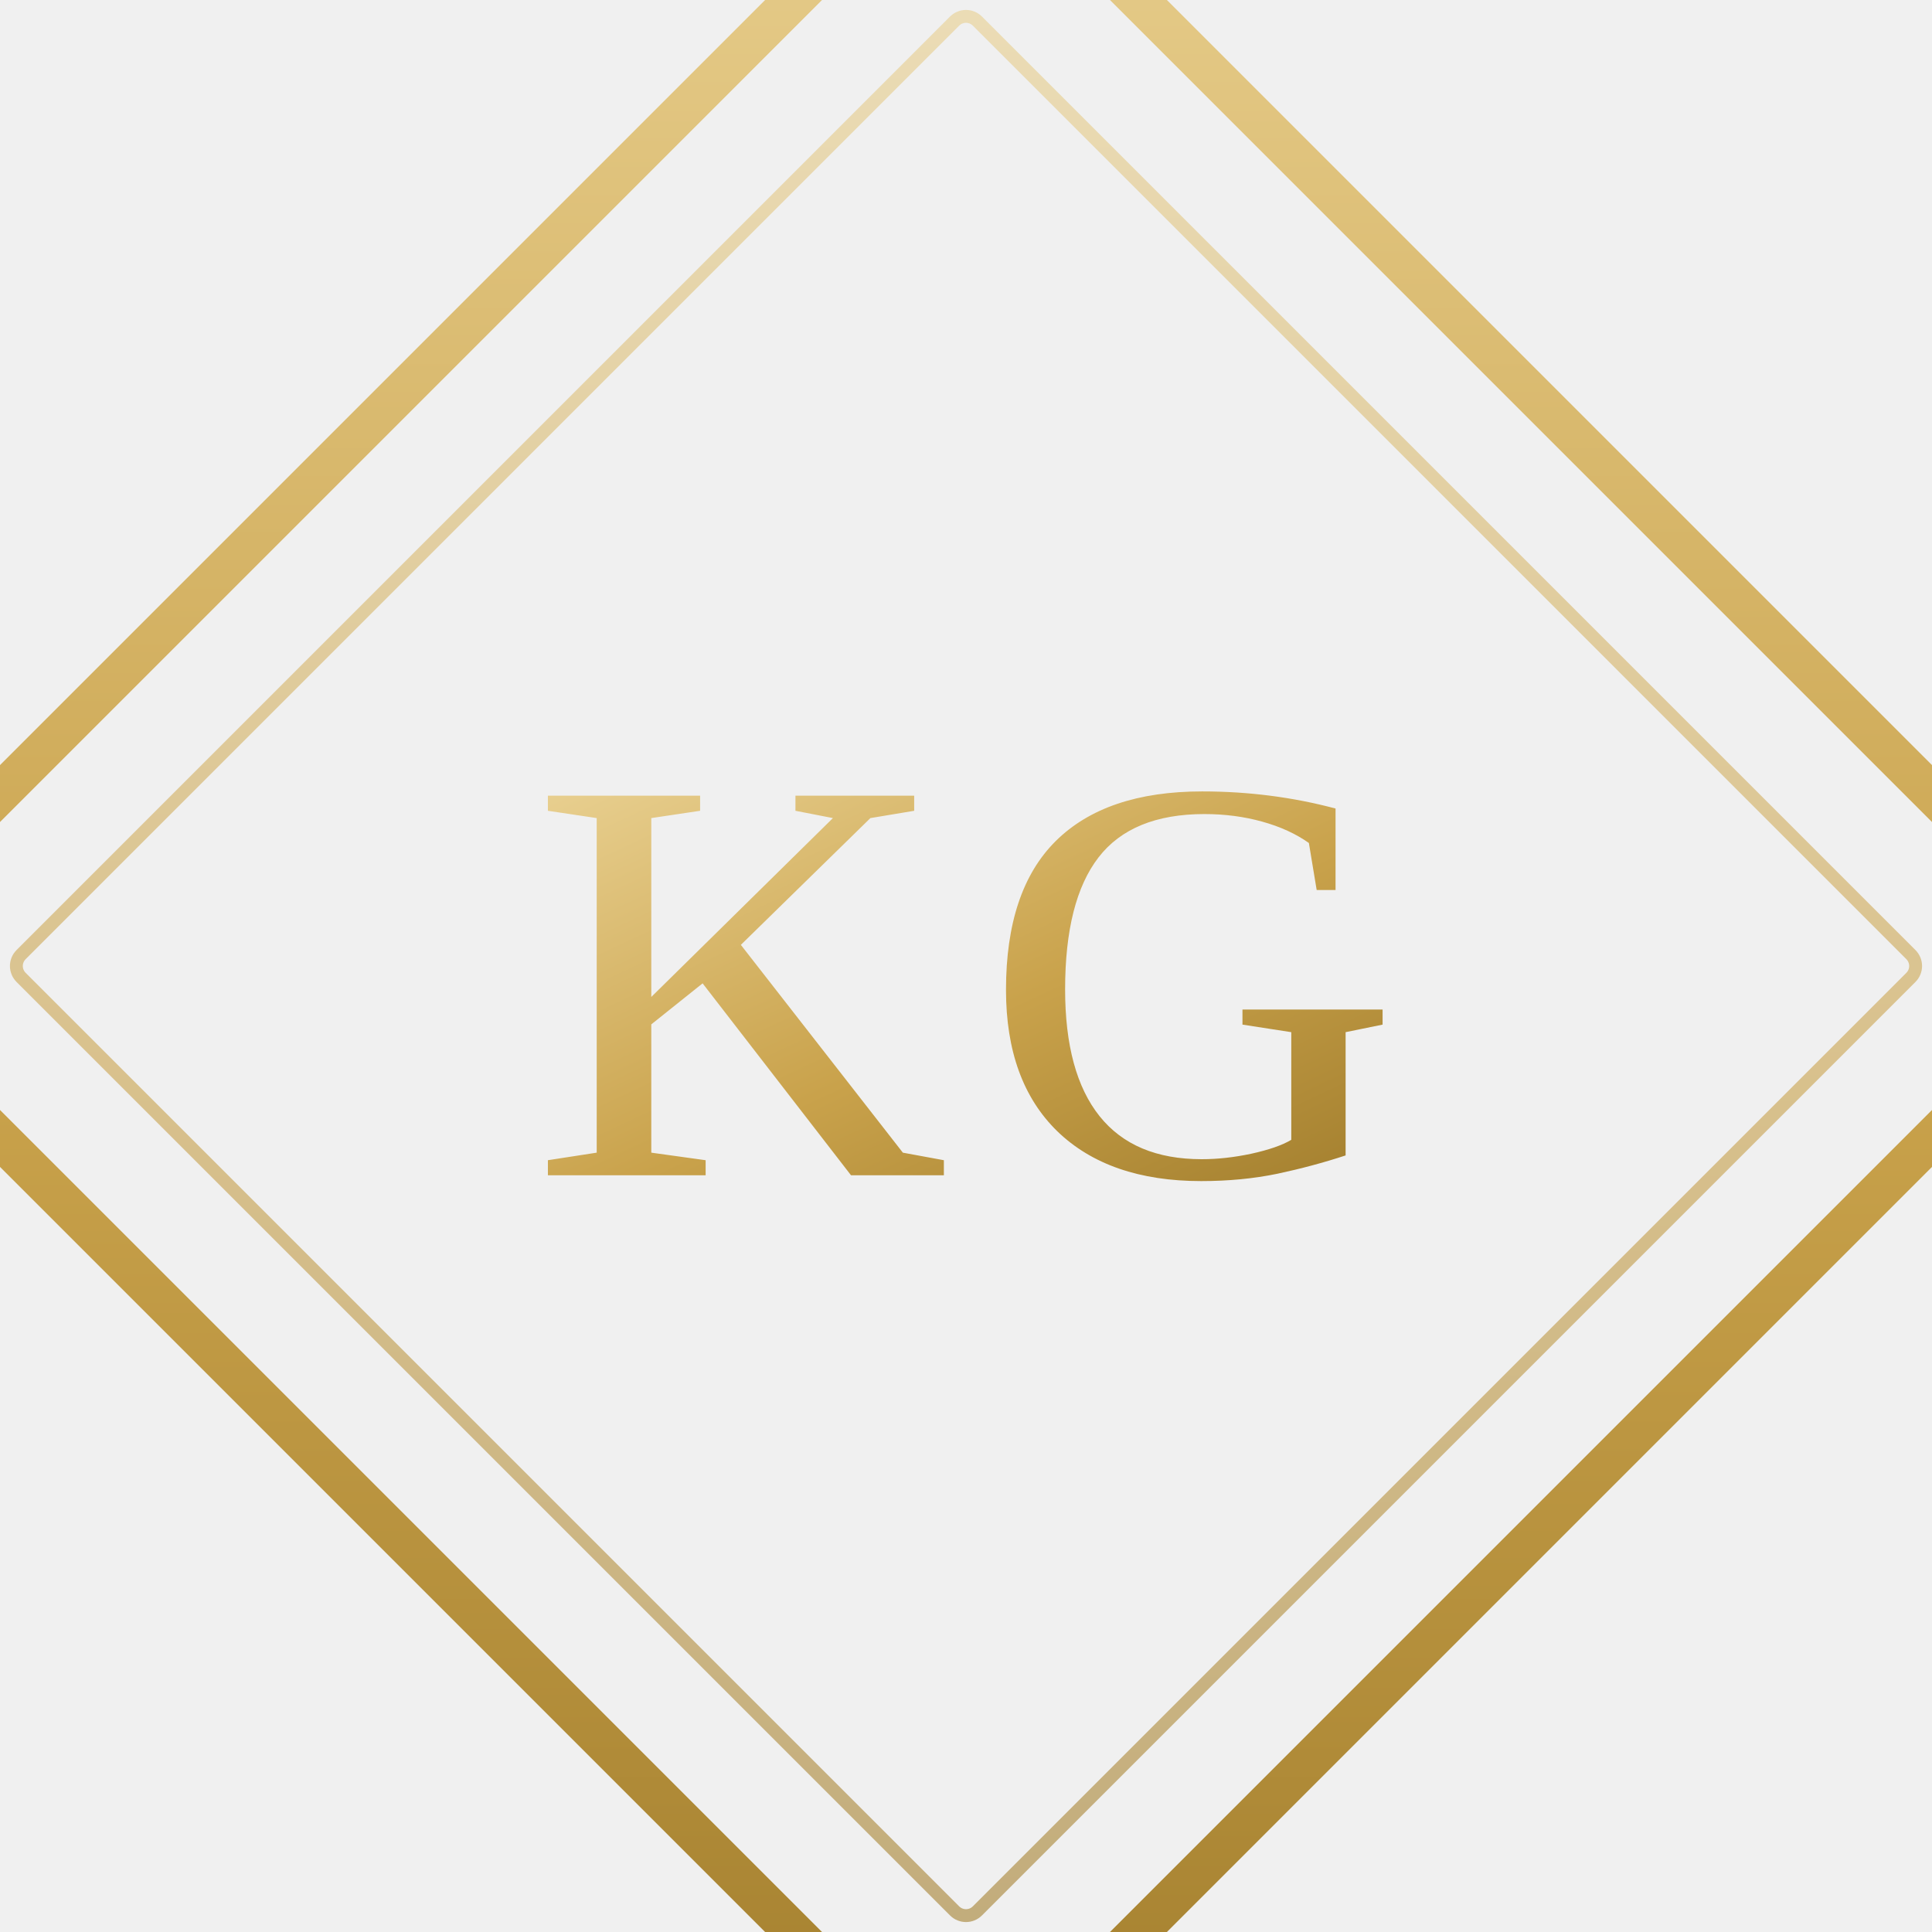
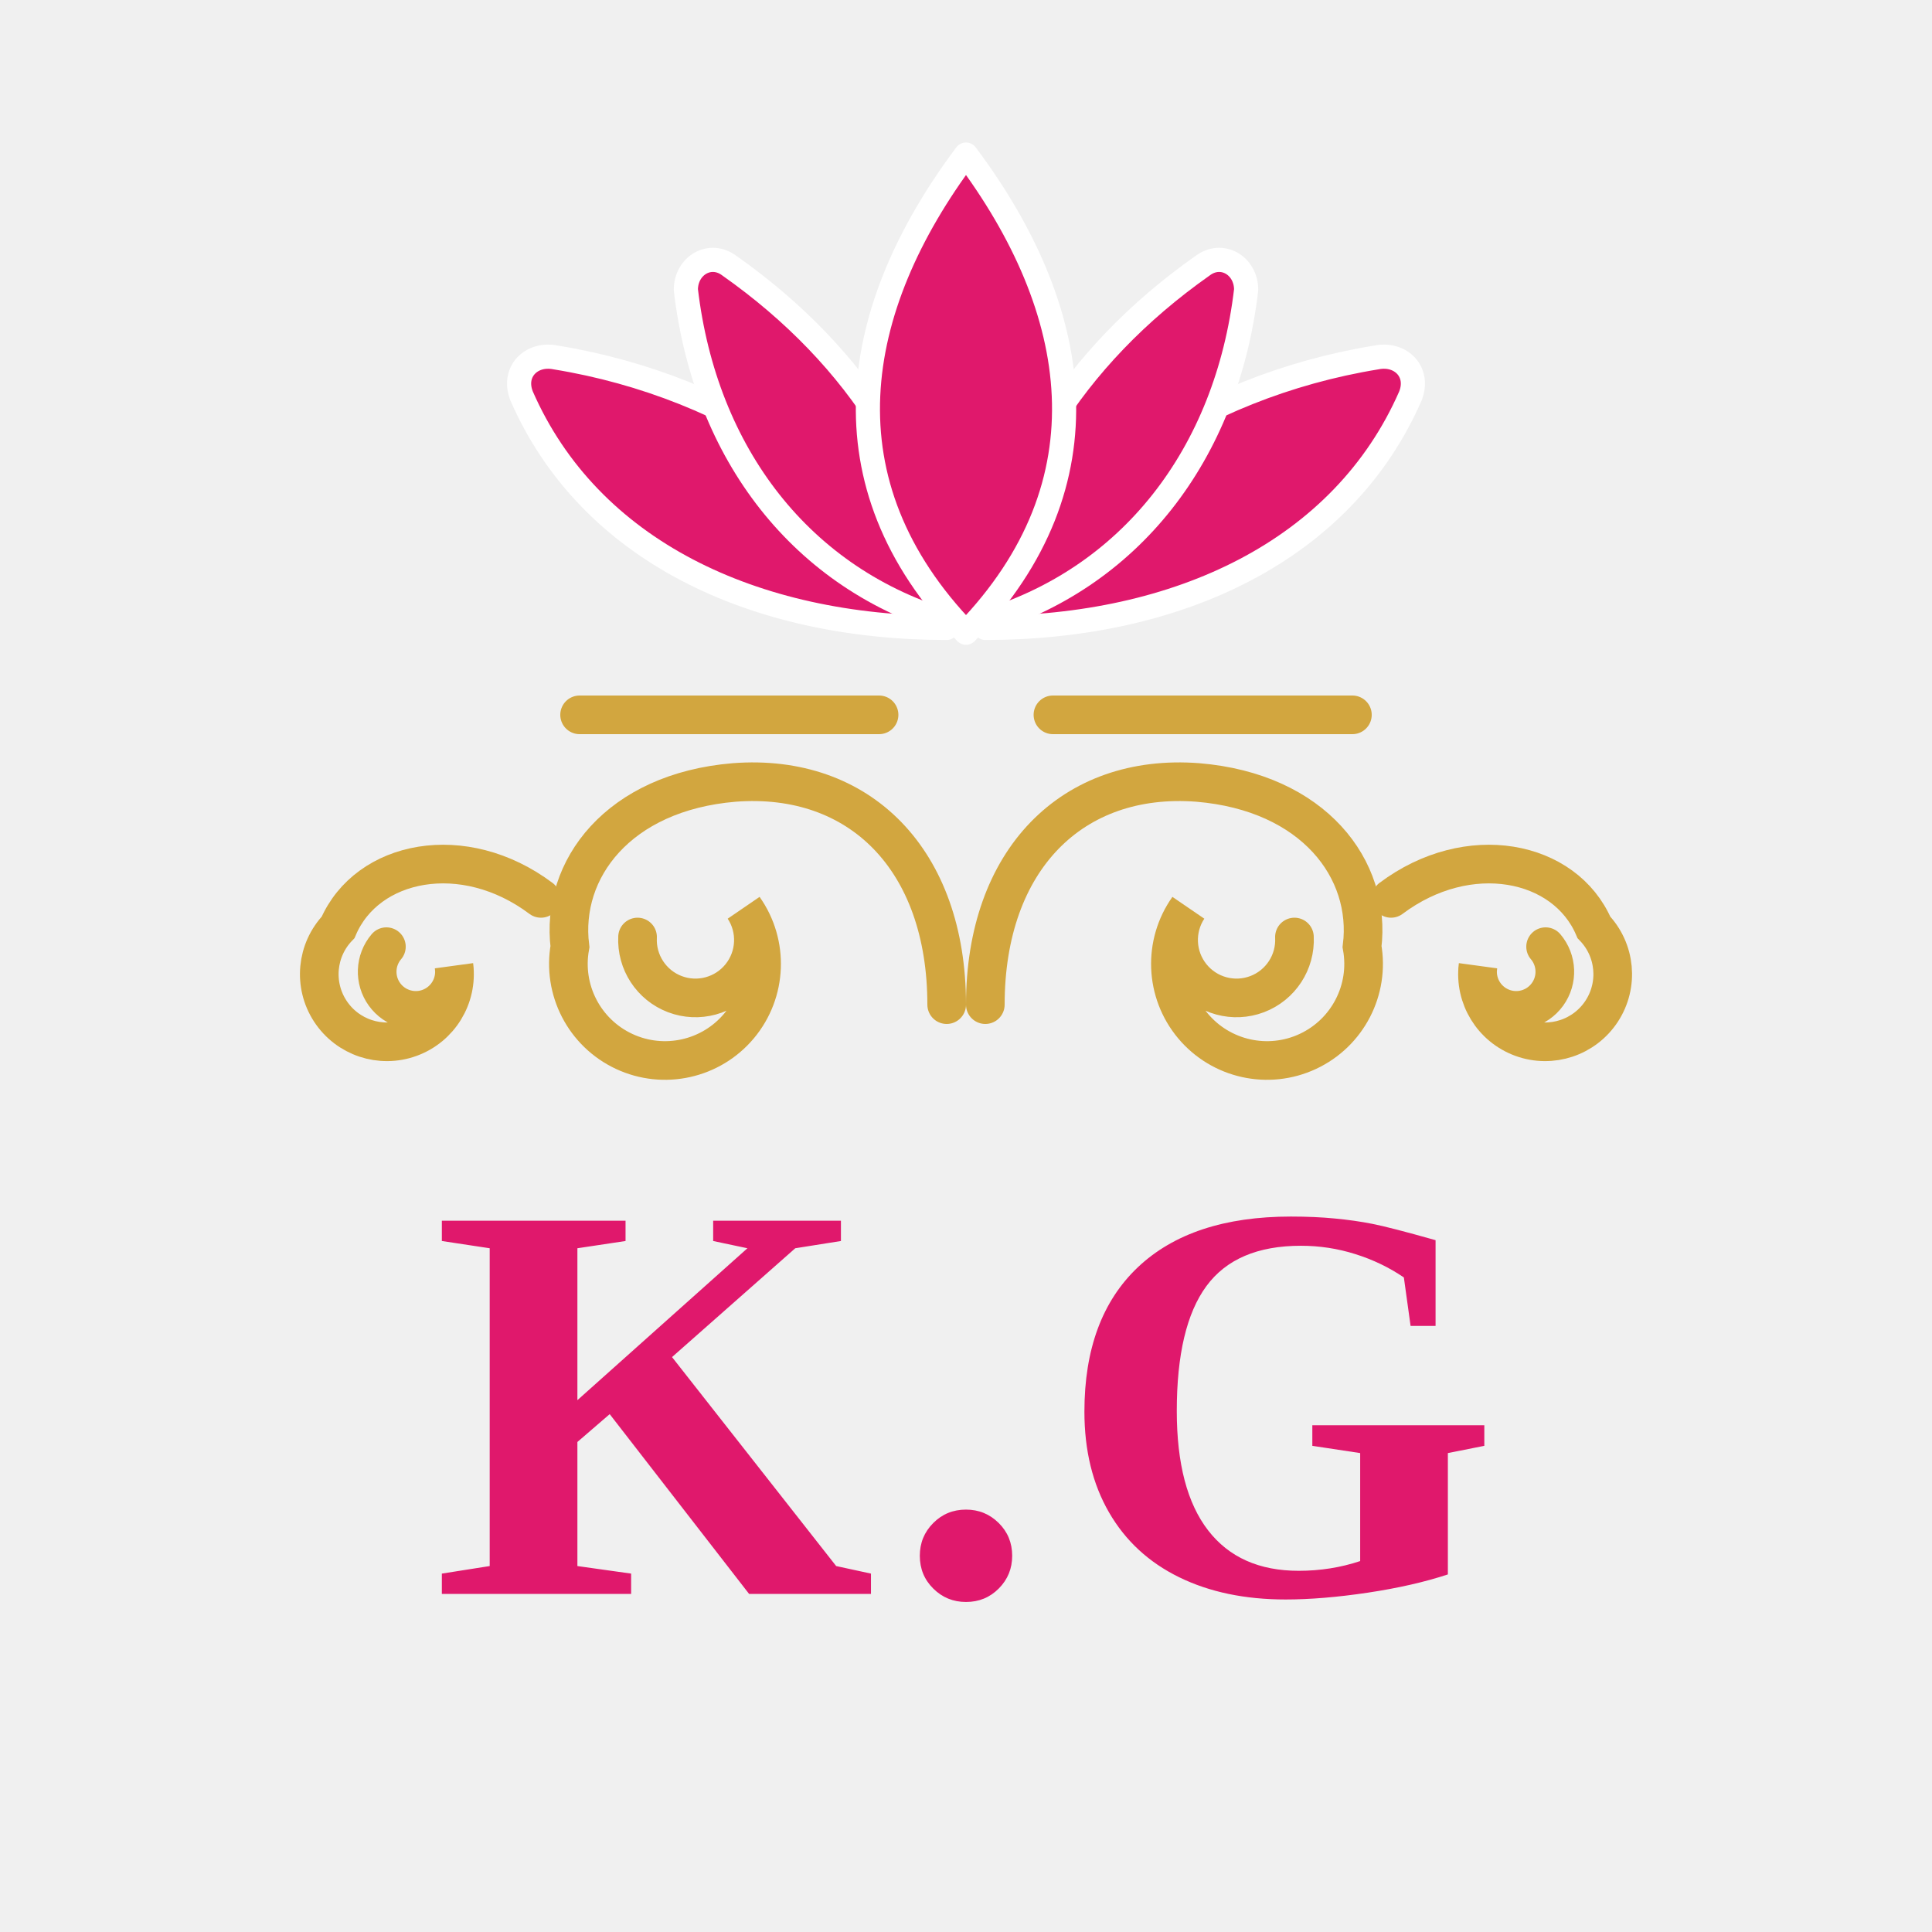
- <svg xmlns="http://www.w3.org/2000/svg" viewBox="0 0 120 120">
-   <defs>
-     <linearGradient id="kgGold" x1="0" y1="0" x2="1" y2="1">
-       <stop offset="0%" stop-color="#e8cf8f" />
-       <stop offset="55%" stop-color="#c9a24b" />
-       <stop offset="100%" stop-color="#a37f2e" />
-     </linearGradient>
-   </defs>
-   <rect x="10" y="10" width="100" height="100" rx="2" transform="rotate(45 60 60)" fill="none" stroke="url(#kgGold)" stroke-width="2.5" />
-   <rect x="18" y="18" width="84" height="84" rx="1" transform="rotate(45 60 60)" fill="none" stroke="url(#kgGold)" stroke-width="0.8" opacity="0.6" />
-   <text x="60" y="73" text-anchor="middle" font-family="Marcellus, 'Times New Roman', serif" font-size="36" letter-spacing="2" fill="url(#kgGold)">KG</text>
+ <svg xmlns="http://www.w3.org/2000/svg" viewBox="0 0 400 400">
+   <g fill="#E0186C" stroke="#ffffff" stroke-width="5" stroke-linejoin="round">
+     <path d="M196 130 C 156 130 122 114 108 82 C 106 77 110 73 115 74 C 152 80 184 102 196 130 Z" />
+     <path d="M204 130 C 244 130 278 114 292 82 C 294 77 290 73 285 74 C 248 80 216 102 204 130 Z" />
+     <path d="M197 129 C 166 120 146 94 142 60 C 142 55 147 52 151 55 C 178 74 194 100 197 129 Z" />
+     <path d="M203 129 C 234 120 254 94 258 60 C 258 55 253 52 249 55 C 222 74 206 100 203 129 Z" />
+     <path d="M200 32 C 176 64 170 100 200 131 C 230 100 224 64 200 32 Z" />
+   </g>
+   <g fill="none" stroke="#D2A63F" stroke-width="8" stroke-linecap="round">
+     <path d="M120 148 L 182 148" />
+     <path d="M218 148 L 280 148" />
+     <path d="M196 208 C 196 178 178 160 152 162 C 128 164 116 180 118 196 A 20 20 0 1 0 154 188 A 12 12 0 1 1 132 194" />
+     <path d="M204 208 C 204 178 222 160 248 162 C 272 164 284 180 282 196 A 20 20 0 1 1 246 188 A 12 12 0 1 0 268 194" />
+     <path d="M112 186 C 96 174 76 178 70 192 A 14 14 0 1 0 94 200 A 8 8 0 1 1 80 196" />
+     <path d="M288 186 C 304 174 324 178 330 192 A 14 14 0 1 1 306 200 A 8 8 0 1 0 320 196" />
+   </g>
+   <text x="200" y="330" text-anchor="middle" font-family="Playfair Display, 'Times New Roman', Georgia, serif" font-weight="700" font-size="118" letter-spacing="4" fill="#E0186C">K.G</text>
</svg>
